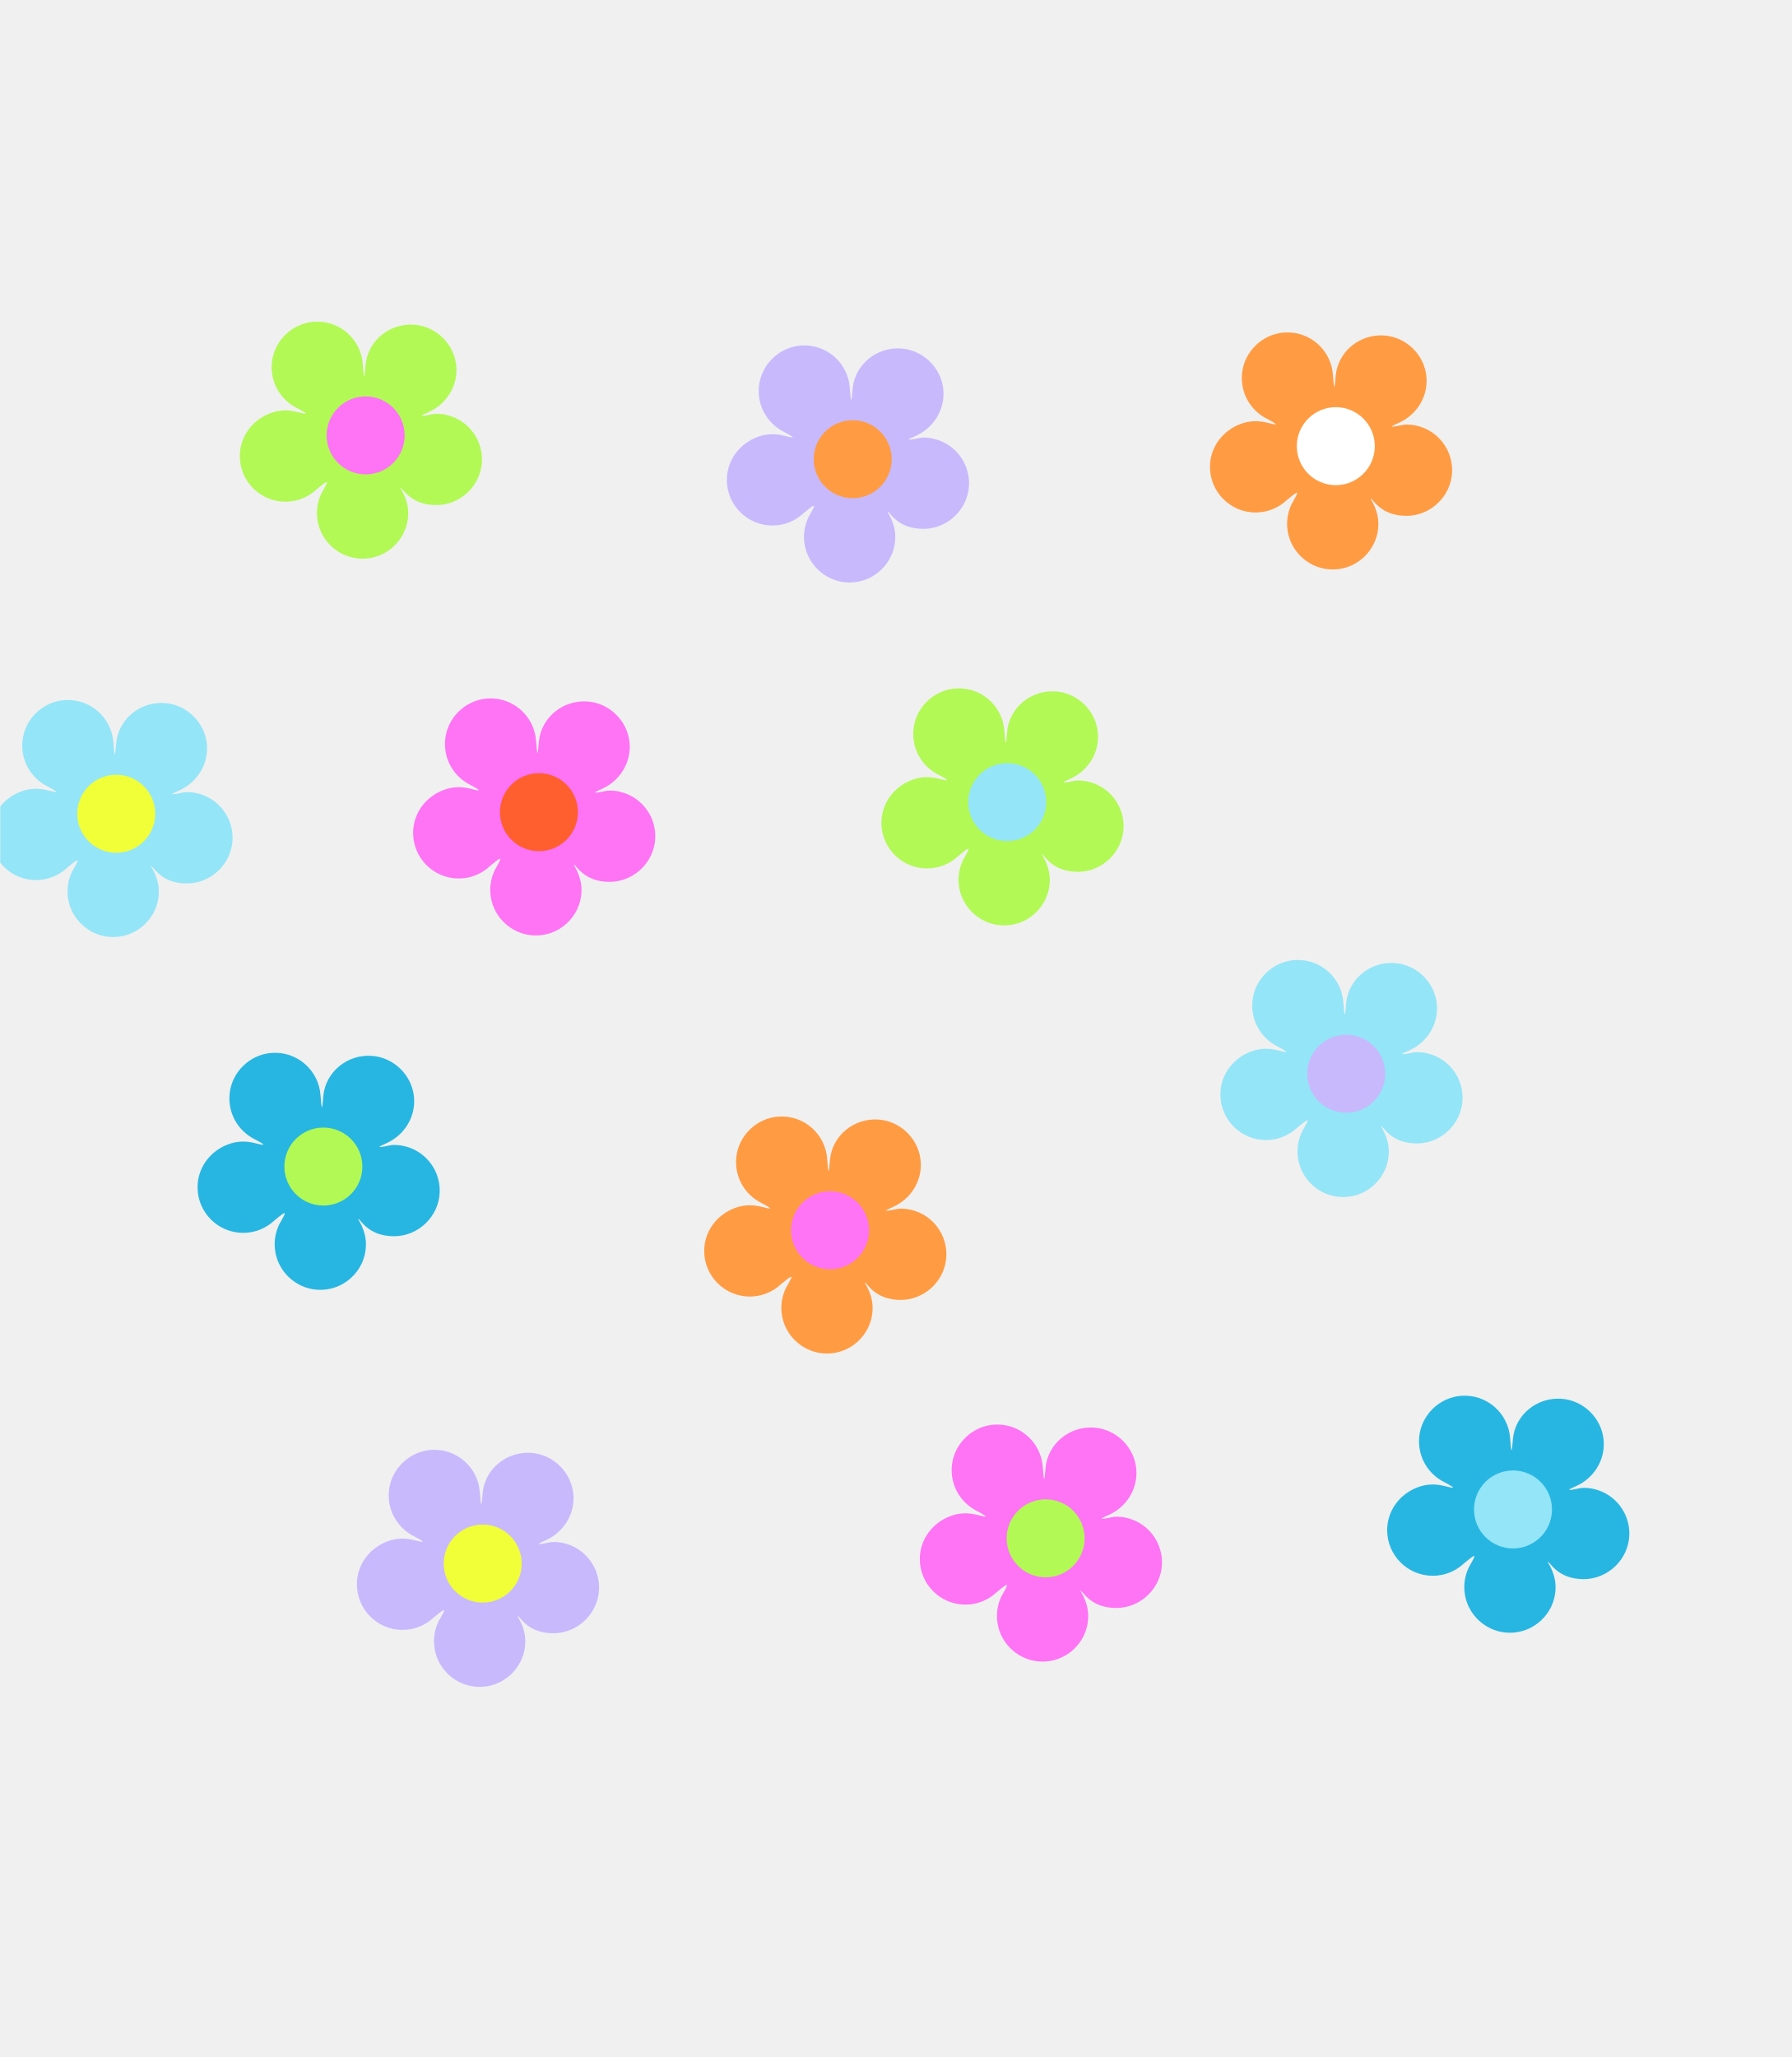
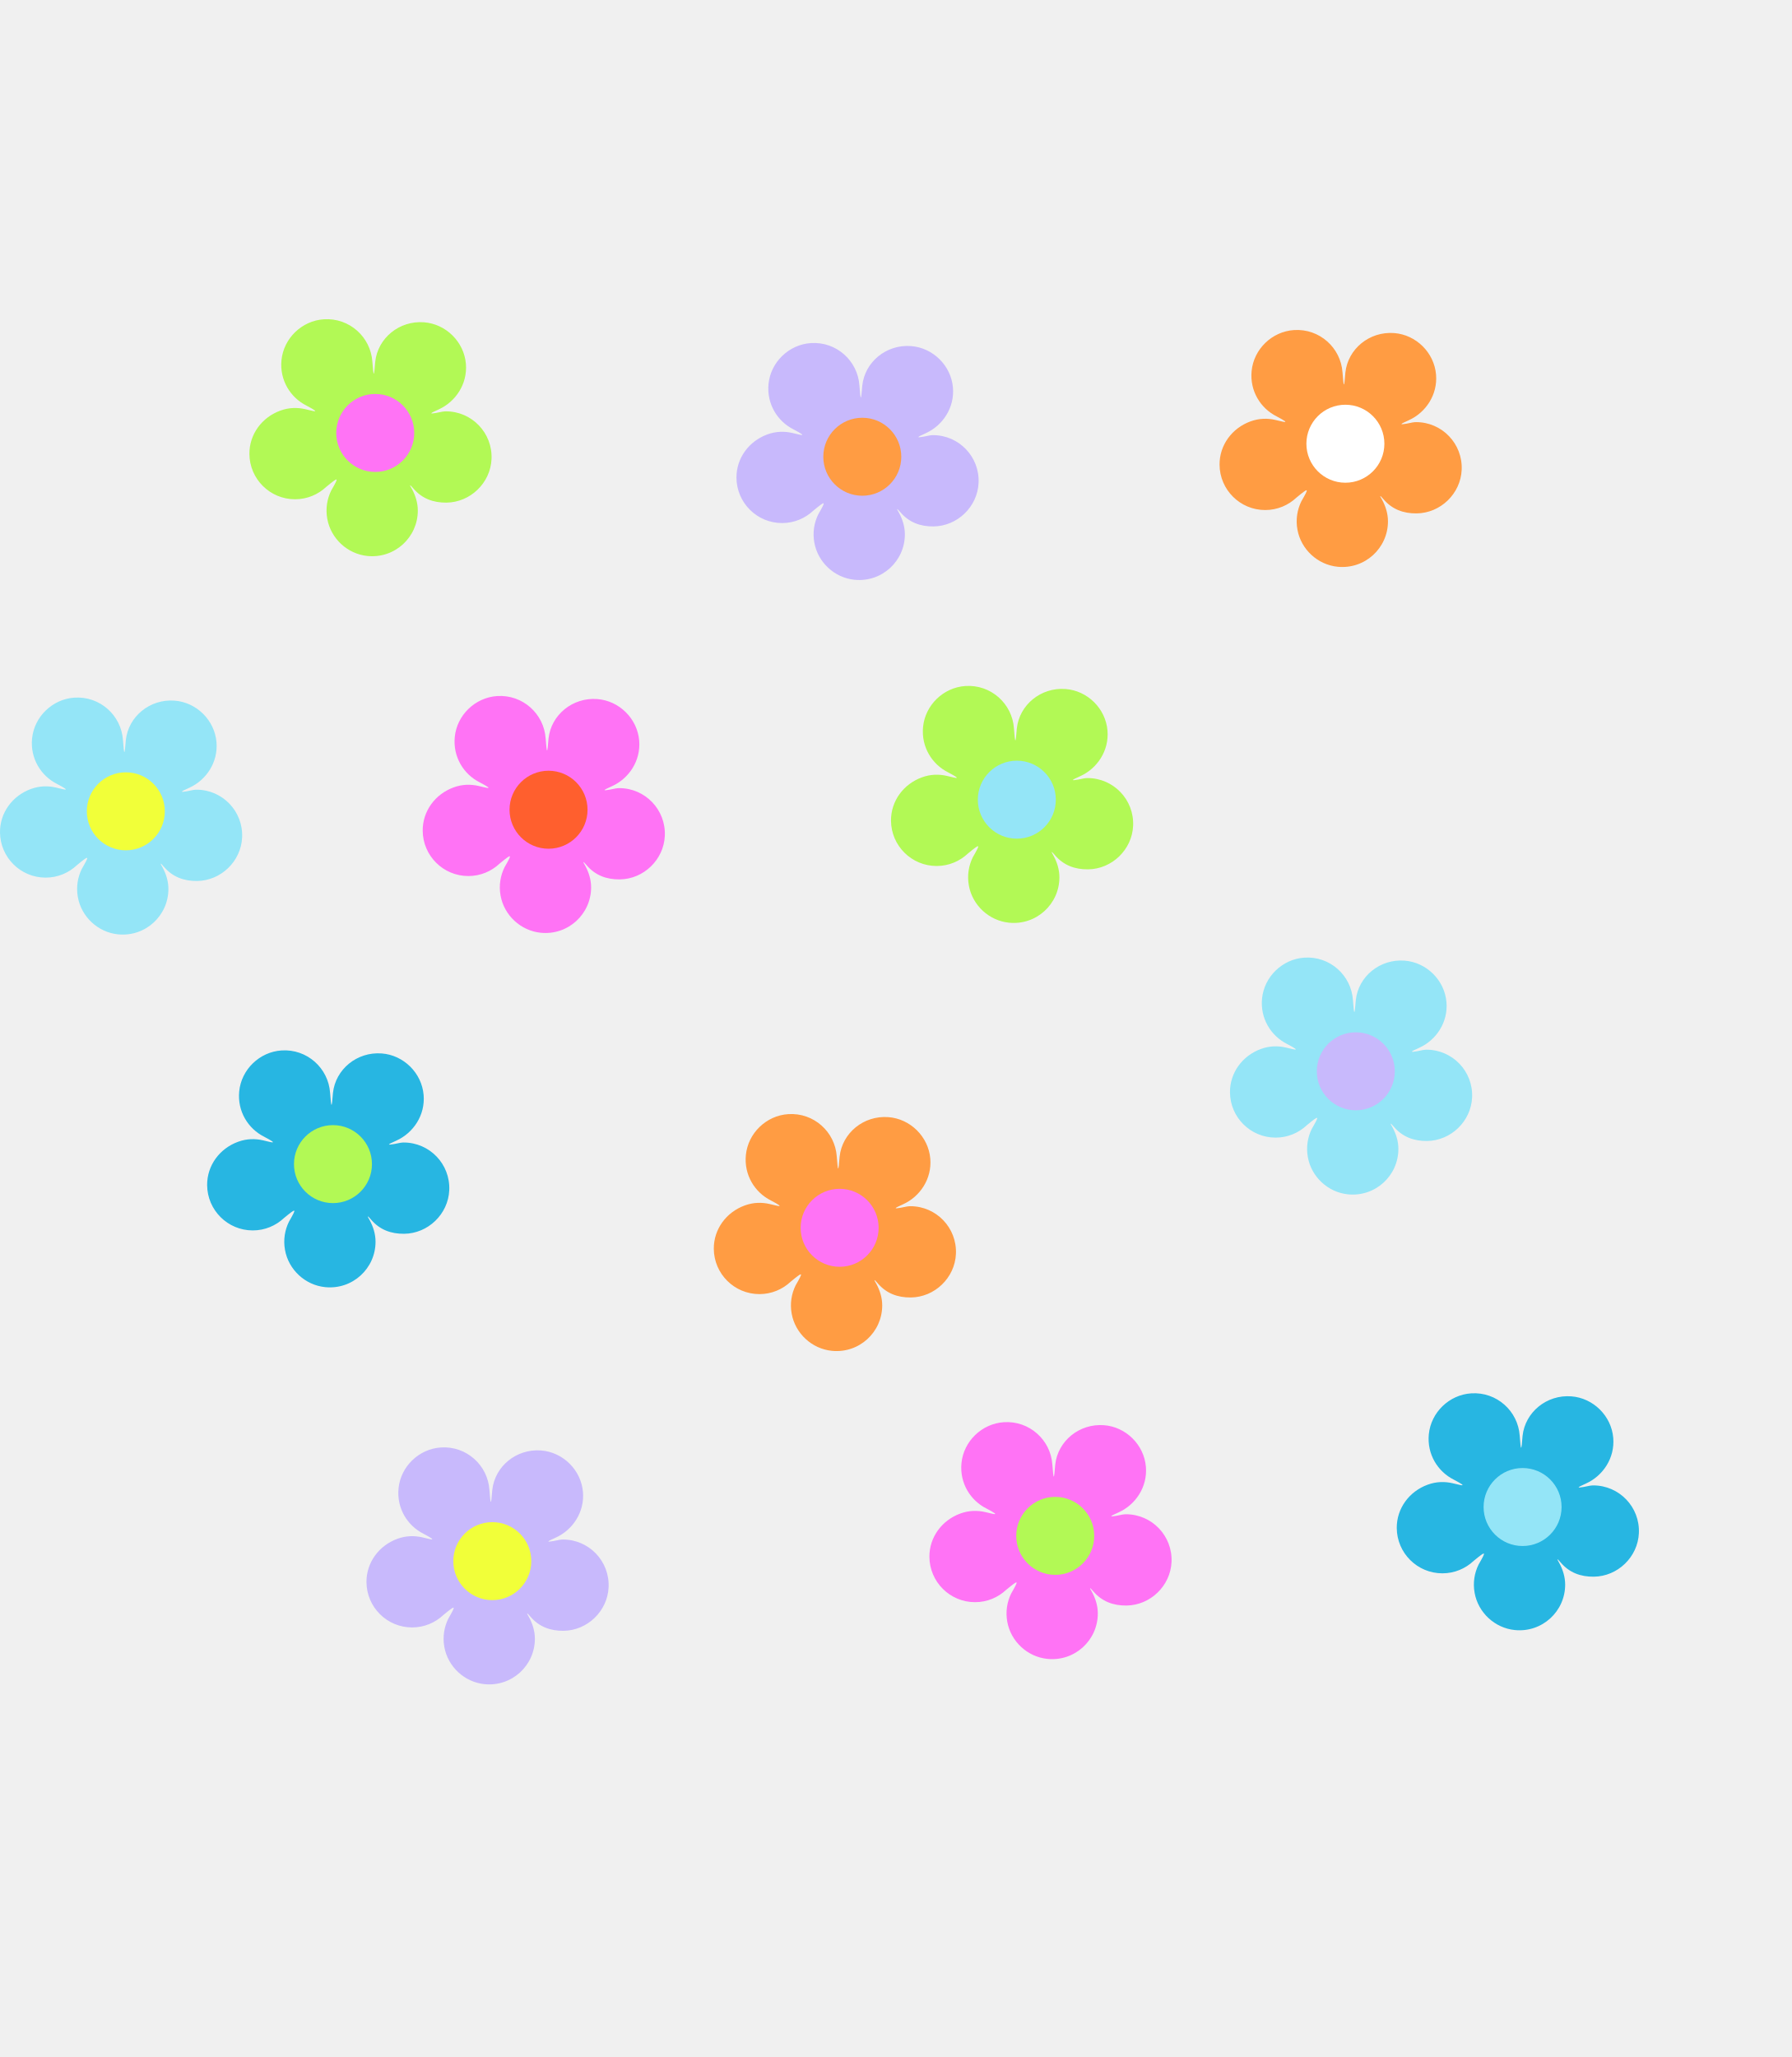
<svg xmlns="http://www.w3.org/2000/svg" width="100%" height="100%" viewBox="0 0 674 774" version="1.1" xml:space="preserve" style="fill-rule:evenodd;clip-rule:evenodd;stroke-linejoin:round;stroke-miterlimit:2;">
-   <g transform="matrix(1,0,0,1,-2243,-7)">
-     <g id="Page-3" transform="matrix(1,0,0,1,2243.1,7.91964)">
+   <g transform="matrix(1,0,0,1,3.70922,0)">
+     <g id="Page-3">
      <rect x="0" y="0" width="673" height="773" style="fill:none;" />
-       <clipPath id="_clip1">
-         <rect x="0" y="0" width="673" height="773" />
-       </clipPath>
-       <g clip-path="url(#_clip1)">
+       <g>
        <g id="Calque-1">
          <g transform="matrix(1,0,0,1,148.185,450.089)">
            <path d="M0,-20.193C-0.757,-20.193 -1.612,-20.046 -3.615,-19.611C-6.248,-19.163 -6.263,-19.332 -2.734,-20.91C3.639,-23.795 8.147,-30.471 7.513,-38.056C6.819,-46.341 0.021,-53.079 -8.27,-53.704C-17.573,-54.404 -25.654,-47.723 -26.606,-38.846C-27.068,-32.933 -27.235,-32.84 -27.683,-38.874C-28.315,-48.175 -36.335,-55.45 -45.932,-54.834C-54.219,-54.3 -61.088,-47.671 -61.888,-39.405C-62.608,-31.96 -58.562,-25.39 -52.451,-22.339C-46.143,-19.024 -50.509,-20.512 -52.954,-21.015C-55.849,-21.674 -58.991,-21.678 -62.318,-20.465C-69.254,-17.938 -74.003,-11.543 -73.951,-4.161C-73.885,5.267 -66.222,12.89 -56.778,12.89C-52.219,12.89 -48.086,11.101 -45.011,8.202C-40.215,4.268 -40.189,4.392 -43.176,9.623C-44.704,12.749 -45.345,16.389 -44.651,20.242C-43.312,27.689 -37.049,33.483 -29.52,34.233C-19.243,35.257 -10.582,27.214 -10.582,17.148C-10.582,14.199 -11.47,11.475 -12.776,9.048C-13.841,7.269 -13.715,7.128 -12.3,8.782C-9.036,12.634 -4.766,14.209 0.197,14.154C9.187,14.053 16.75,6.759 17.156,-2.222C17.601,-12.07 9.749,-20.193 0,-20.193" style="fill:rgb(39,182,226);fill-rule:nonzero;" />
          </g>
          <g transform="matrix(0,-1,-1,0,121.583,423.356)">
            <path d="M-14.673,-14.672C-22.777,-14.672 -29.345,-8.104 -29.345,0C-29.345,8.103 -22.777,14.673 -14.673,14.673C-6.569,14.673 0,8.103 0,0C0,-8.104 -6.569,-14.672 -14.673,-14.672" style="fill:rgb(178,249,85);fill-rule:nonzero;" />
          </g>
          <g transform="matrix(1,0,0,1,164.09,174.971)">
            <path d="M0,-20.192C-0.757,-20.192 -1.612,-20.045 -3.615,-19.611C-6.248,-19.163 -6.263,-19.331 -2.734,-20.909C3.639,-23.794 8.147,-30.47 7.513,-38.056C6.819,-46.34 0.021,-53.079 -8.27,-53.703C-17.573,-54.403 -25.654,-47.723 -26.606,-38.846C-27.068,-32.933 -27.235,-32.84 -27.683,-38.873C-28.315,-48.175 -36.335,-55.45 -45.932,-54.833C-54.219,-54.3 -61.088,-47.67 -61.888,-39.404C-62.608,-31.959 -58.562,-25.39 -52.451,-22.338C-46.143,-19.024 -50.509,-20.512 -52.954,-21.015C-55.849,-21.674 -58.991,-21.678 -62.318,-20.465C-69.253,-17.938 -74.003,-11.542 -73.951,-4.16C-73.885,5.268 -66.222,12.891 -56.778,12.891C-52.219,12.891 -48.085,11.101 -45.011,8.203C-40.215,4.268 -40.189,4.392 -43.176,9.624C-44.704,12.75 -45.345,16.39 -44.651,20.242C-43.312,27.689 -37.049,33.483 -29.52,34.234C-19.243,35.258 -10.582,27.214 -10.582,17.148C-10.582,14.199 -11.47,11.475 -12.776,9.048C-13.841,7.269 -13.715,7.129 -12.3,8.782C-9.036,12.634 -4.766,14.21 0.197,14.154C9.187,14.053 16.75,6.759 17.156,-2.222C17.601,-12.069 9.749,-20.192 0,-20.192" style="fill:rgb(178,249,85);fill-rule:nonzero;" />
          </g>
          <g transform="matrix(0,-1,-1,0,137.487,148.239)">
            <path d="M-14.673,-14.673C-22.776,-14.673 -29.345,-8.105 -29.345,-0C-29.345,8.102 -22.776,14.673 -14.673,14.673C-6.569,14.673 -0,8.102 -0,-0C-0,-8.105 -6.569,-14.673 -14.673,-14.673" style="fill:rgb(255,115,245);fill-rule:nonzero;" />
          </g>
          <g transform="matrix(1,0,0,1,529.147,179.026)">
            <path d="M0,-20.193C-0.757,-20.193 -1.612,-20.046 -3.615,-19.611C-6.248,-19.163 -6.263,-19.331 -2.734,-20.909C3.639,-23.794 8.147,-30.471 7.513,-38.057C6.819,-46.341 0.021,-53.079 -8.27,-53.703C-17.573,-54.404 -25.654,-47.723 -26.606,-38.847C-27.068,-32.934 -27.235,-32.84 -27.683,-38.874C-28.315,-48.176 -36.335,-55.45 -45.932,-54.833C-54.219,-54.301 -61.088,-47.671 -61.888,-39.405C-62.608,-31.959 -58.562,-25.391 -52.451,-22.339C-46.143,-19.025 -50.509,-20.513 -52.954,-21.016C-55.849,-21.675 -58.991,-21.678 -62.318,-20.466C-69.253,-17.938 -74.003,-11.543 -73.951,-4.161C-73.885,5.267 -66.222,12.89 -56.778,12.89C-52.219,12.89 -48.085,11.1 -45.011,8.202C-40.215,4.267 -40.189,4.391 -43.176,9.623C-44.704,12.749 -45.345,16.39 -44.651,20.242C-43.312,27.688 -37.049,33.482 -29.52,34.233C-19.243,35.257 -10.582,27.214 -10.582,17.147C-10.582,14.198 -11.47,11.474 -12.776,9.048C-13.841,7.269 -13.715,7.129 -12.3,8.782C-9.036,12.634 -4.766,14.209 0.197,14.154C9.187,14.053 16.75,6.759 17.156,-2.222C17.601,-12.069 9.749,-20.193 0,-20.193" style="fill:rgb(255,156,67);fill-rule:nonzero;" />
          </g>
          <g transform="matrix(0,-1,-1,0,502.545,152.292)">
            <path d="M-14.673,-14.672C-22.776,-14.672 -29.345,-8.104 -29.345,0C-29.345,8.103 -22.776,14.673 -14.673,14.673C-6.569,14.673 0,8.103 0,0C0,-8.104 -6.569,-14.672 -14.673,-14.672" style="fill:white;fill-rule:nonzero;" />
          </g>
          <g transform="matrix(1,0,0,1,419.967,589.971)">
            <path d="M0,-20.193C-0.758,-20.193 -1.613,-20.046 -3.616,-19.611C-6.249,-19.163 -6.264,-19.332 -2.735,-20.91C3.638,-23.795 8.146,-30.471 7.512,-38.056C6.818,-46.34 0.02,-53.079 -8.27,-53.704C-17.574,-54.404 -25.655,-47.723 -26.607,-38.846C-27.068,-32.933 -27.236,-32.84 -27.684,-38.874C-28.316,-48.175 -36.335,-55.45 -45.933,-54.834C-54.22,-54.3 -61.089,-47.671 -61.889,-39.405C-62.609,-31.96 -58.563,-25.39 -52.452,-22.339C-46.144,-19.024 -50.51,-20.512 -52.955,-21.015C-55.85,-21.674 -58.992,-21.678 -62.319,-20.465C-69.254,-17.938 -74.004,-11.543 -73.952,-4.161C-73.886,5.267 -66.223,12.89 -56.778,12.89C-52.22,12.89 -48.086,11.101 -45.012,8.202C-40.215,4.268 -40.19,4.392 -43.177,9.623C-44.705,12.749 -45.346,16.389 -44.652,20.242C-43.313,27.689 -37.05,33.483 -29.521,34.233C-19.244,35.257 -10.583,27.214 -10.583,17.148C-10.583,14.199 -11.471,11.475 -12.776,9.048C-13.842,7.269 -13.715,7.129 -12.301,8.782C-9.037,12.634 -4.767,14.209 0.196,14.154C9.186,14.053 16.749,6.759 17.155,-2.222C17.601,-12.07 9.748,-20.193 0,-20.193" style="fill:rgb(255,115,245);fill-rule:nonzero;" />
          </g>
          <g transform="matrix(0,-1,-1,0,393.363,563.238)">
            <path d="M-14.673,-14.672C-22.777,-14.672 -29.345,-8.104 -29.345,0C-29.345,8.103 -22.777,14.673 -14.673,14.673C-6.569,14.673 0,8.103 0,0C0,-8.104 -6.569,-14.672 -14.673,-14.672" style="fill:rgb(178,249,85);fill-rule:nonzero;" />
          </g>
          <g transform="matrix(1,0,0,1,229.301,316.743)">
            <path d="M0,-20.192C-0.758,-20.192 -1.612,-20.045 -3.616,-19.611C-6.249,-19.163 -6.264,-19.331 -2.735,-20.909C3.638,-23.794 8.146,-30.47 7.512,-38.056C6.819,-46.34 0.02,-53.079 -8.27,-53.703C-17.574,-54.404 -25.654,-47.723 -26.606,-38.846C-27.068,-32.933 -27.236,-32.84 -27.684,-38.874C-28.316,-48.175 -36.335,-55.45 -45.933,-54.833C-54.22,-54.3 -61.089,-47.67 -61.889,-39.404C-62.609,-31.959 -58.563,-25.39 -52.452,-22.338C-46.144,-19.024 -50.509,-20.512 -52.955,-21.015C-55.85,-21.674 -58.992,-21.678 -62.318,-20.465C-69.254,-17.938 -74.004,-11.542 -73.952,-4.161C-73.886,5.267 -66.223,12.89 -56.778,12.89C-52.219,12.89 -48.086,11.101 -45.012,8.202C-40.215,4.268 -40.19,4.392 -43.177,9.624C-44.705,12.75 -45.345,16.39 -44.652,20.242C-43.313,27.689 -37.05,33.483 -29.521,34.233C-19.244,35.258 -10.583,27.214 -10.583,17.148C-10.583,14.199 -11.471,11.475 -12.776,9.048C-13.841,7.269 -13.715,7.129 -12.301,8.782C-9.037,12.634 -4.767,14.21 0.196,14.154C9.186,14.053 16.75,6.759 17.155,-2.222C17.601,-12.069 9.749,-20.192 0,-20.192" style="fill:rgb(255,115,245);fill-rule:nonzero;" />
          </g>
          <g transform="matrix(0,-1,-1,0,202.697,290.01)">
            <path d="M-14.673,-14.673C-22.776,-14.673 -29.345,-8.104 -29.345,0C-29.345,8.103 -22.776,14.673 -14.673,14.673C-6.569,14.673 -0.001,8.103 -0.001,0C-0.001,-8.104 -6.569,-14.673 -14.673,-14.673" style="fill:rgb(255,95,46);fill-rule:nonzero;" />
          </g>
          <g transform="matrix(1,0,0,1,595.826,579.114)">
            <path d="M0,-20.191C-0.758,-20.191 -1.612,-20.045 -3.615,-19.61C-6.249,-19.162 -6.263,-19.33 -2.734,-20.908C3.639,-23.793 8.147,-30.469 7.513,-38.055C6.819,-46.339 0.021,-53.078 -8.27,-53.702C-17.574,-54.403 -25.654,-47.722 -26.606,-38.845C-27.068,-32.932 -27.235,-32.839 -27.683,-38.873C-28.316,-48.174 -36.335,-55.449 -45.932,-54.832C-54.219,-54.299 -61.089,-47.67 -61.889,-39.403C-62.608,-31.958 -58.562,-25.389 -52.451,-22.337C-46.143,-19.023 -50.509,-20.511 -52.954,-21.014C-55.849,-21.673 -58.991,-21.677 -62.318,-20.464C-69.254,-17.937 -74.003,-11.541 -73.951,-4.16C-73.886,5.269 -66.222,12.891 -56.778,12.891C-52.219,12.891 -48.086,11.102 -45.011,8.204C-40.215,4.269 -40.189,4.393 -43.177,9.624C-44.705,12.75 -45.345,16.391 -44.651,20.243C-43.312,27.69 -37.05,33.484 -29.521,34.235C-19.243,35.258 -10.583,27.215 -10.583,17.149C-10.583,14.2 -11.471,11.476 -12.776,9.049C-13.841,7.27 -13.715,7.13 -12.3,8.783C-9.036,12.635 -4.767,14.21 0.196,14.155C9.187,14.054 16.75,6.76 17.156,-2.221C17.601,-12.068 9.749,-20.191 0,-20.191" style="fill:rgb(39,182,226);fill-rule:nonzero;" />
          </g>
          <g transform="matrix(0,-1,-1,0,569.222,552.383)">
            <path d="M-14.672,-14.673C-22.776,-14.673 -29.345,-8.104 -29.345,0C-29.345,8.102 -22.776,14.672 -14.672,14.672C-6.568,14.672 0,8.102 0,0C0,-8.104 -6.568,-14.673 -14.672,-14.673" style="fill:rgb(148,229,247);fill-rule:nonzero;" />
          </g>
          <g transform="matrix(1,0,0,1,338.839,474.053)">
            <path d="M0,-20.192C-0.758,-20.192 -1.612,-20.045 -3.615,-19.611C-6.249,-19.163 -6.263,-19.331 -2.734,-20.909C3.639,-23.794 8.147,-30.47 7.513,-38.056C6.819,-46.34 0.021,-53.079 -8.27,-53.703C-17.573,-54.404 -25.654,-47.723 -26.606,-38.846C-27.068,-32.933 -27.235,-32.839 -27.683,-38.874C-28.315,-48.175 -36.335,-55.45 -45.932,-54.833C-54.219,-54.3 -61.088,-47.67 -61.889,-39.404C-62.608,-31.959 -58.562,-25.39 -52.451,-22.338C-46.143,-19.024 -50.509,-20.512 -52.954,-21.015C-55.849,-21.674 -58.991,-21.677 -62.318,-20.465C-69.254,-17.938 -74.003,-11.542 -73.951,-4.161C-73.885,5.268 -66.222,12.89 -56.778,12.89C-52.219,12.89 -48.086,11.101 -45.011,8.203C-40.215,4.268 -40.189,4.392 -43.176,9.624C-44.705,12.75 -45.345,16.39 -44.651,20.243C-43.312,27.689 -37.05,33.483 -29.521,34.234C-19.243,35.258 -10.583,27.214 -10.583,17.148C-10.583,14.199 -11.471,11.475 -12.776,9.048C-13.841,7.27 -13.715,7.129 -12.3,8.783C-9.036,12.634 -4.767,14.21 0.196,14.155C9.187,14.053 16.75,6.759 17.156,-2.222C17.601,-12.069 9.749,-20.192 0,-20.192" style="fill:rgb(255,156,67);fill-rule:nonzero;" />
          </g>
          <g transform="matrix(0,-1,-1,0,312.235,447.321)">
            <path d="M-14.672,-14.673C-22.776,-14.673 -29.345,-8.104 -29.345,-0.001C-29.345,8.102 -22.776,14.672 -14.672,14.672C-6.569,14.672 0,8.102 0,-0.001C0,-8.104 -6.569,-14.673 -14.672,-14.673" style="fill:rgb(255,115,245);fill-rule:nonzero;" />
          </g>
          <g transform="matrix(1,0,0,1,405.515,312.96)">
            <path d="M0,-20.192C-0.758,-20.192 -1.612,-20.045 -3.615,-19.611C-6.249,-19.163 -6.263,-19.331 -2.734,-20.909C3.639,-23.794 8.146,-30.47 7.513,-38.056C6.819,-46.34 0.021,-53.079 -8.27,-53.703C-17.574,-54.403 -25.654,-47.723 -26.606,-38.846C-27.068,-32.933 -27.235,-32.84 -27.684,-38.873C-28.316,-48.175 -36.335,-55.45 -45.932,-54.833C-54.22,-54.3 -61.089,-47.67 -61.889,-39.404C-62.609,-31.959 -58.562,-25.39 -52.452,-22.338C-46.144,-19.024 -50.509,-20.512 -52.954,-21.015C-55.849,-21.674 -58.992,-21.678 -62.318,-20.465C-69.254,-17.938 -74.003,-11.542 -73.951,-4.16C-73.886,5.268 -66.222,12.891 -56.778,12.891C-52.219,12.891 -48.086,11.101 -45.011,8.203C-40.215,4.268 -40.19,4.392 -43.177,9.624C-44.705,12.75 -45.345,16.39 -44.651,20.242C-43.312,27.689 -37.05,33.483 -29.521,34.234C-19.244,35.258 -10.583,27.214 -10.583,17.148C-10.583,14.199 -11.471,11.475 -12.776,9.048C-13.841,7.269 -13.715,7.129 -12.3,8.782C-9.036,12.634 -4.767,14.21 0.196,14.154C9.187,14.053 16.75,6.759 17.155,-2.222C17.601,-12.069 9.749,-20.192 0,-20.192" style="fill:rgb(178,249,85);fill-rule:nonzero;" />
          </g>
          <g transform="matrix(0,-1,-1,0,378.911,286.228)">
            <path d="M-14.673,-14.673C-22.776,-14.673 -29.345,-8.104 -29.345,0.001C-29.345,8.104 -22.776,14.673 -14.673,14.673C-6.569,14.673 -0,8.104 -0,0.001C-0,-8.104 -6.569,-14.673 -14.673,-14.673" style="fill:rgb(148,229,247);fill-rule:nonzero;" />
          </g>
          <g transform="matrix(1,0,0,1,533.069,415.168)">
            <path d="M0,-20.193C-0.758,-20.193 -1.612,-20.046 -3.615,-19.611C-6.249,-19.164 -6.263,-19.332 -2.734,-20.91C3.639,-23.795 8.147,-30.471 7.513,-38.056C6.819,-46.341 0.021,-53.079 -8.27,-53.703C-17.574,-54.404 -25.654,-47.723 -26.606,-38.847C-27.068,-32.933 -27.235,-32.84 -27.684,-38.874C-28.316,-48.176 -36.335,-55.45 -45.932,-54.833C-54.22,-54.3 -61.089,-47.671 -61.889,-39.405C-62.608,-31.96 -58.562,-25.39 -52.451,-22.339C-46.144,-19.024 -50.509,-20.512 -52.954,-21.015C-55.849,-21.674 -58.992,-21.678 -62.318,-20.466C-69.254,-17.938 -74.003,-11.543 -73.951,-4.161C-73.886,5.267 -66.222,12.89 -56.778,12.89C-52.219,12.89 -48.086,11.101 -45.011,8.202C-40.215,4.267 -40.19,4.391 -43.177,9.623C-44.705,12.749 -45.345,16.389 -44.651,20.242C-43.312,27.689 -37.05,33.483 -29.521,34.233C-19.244,35.257 -10.583,27.213 -10.583,17.147C-10.583,14.199 -11.471,11.475 -12.776,9.048C-13.841,7.269 -13.715,7.128 -12.3,8.782C-9.036,12.633 -4.767,14.209 0.196,14.154C9.187,14.053 16.75,6.759 17.155,-2.222C17.601,-12.07 9.749,-20.193 0,-20.193" style="fill:rgb(148,229,247);fill-rule:nonzero;" />
          </g>
          <g transform="matrix(0,-1,-1,0,506.467,388.434)">
            <path d="M-14.673,-14.672C-22.777,-14.672 -29.345,-8.103 -29.345,0.001C-29.345,8.103 -22.777,14.673 -14.673,14.673C-6.569,14.673 0,8.103 0,0.001C0,-8.103 -6.569,-14.672 -14.673,-14.672" style="fill:rgb(200,185,252);fill-rule:nonzero;" />
          </g>
          <g transform="matrix(1,0,0,1,70.2422,317.338)">
            <path d="M0,-20.193C-0.758,-20.193 -1.612,-20.046 -3.615,-19.611C-6.249,-19.163 -6.263,-19.332 -2.734,-20.91C3.639,-23.795 8.147,-30.471 7.513,-38.057C6.819,-46.341 0.021,-53.079 -8.27,-53.704C-17.574,-54.404 -25.654,-47.724 -26.606,-38.847C-27.068,-32.934 -27.235,-32.841 -27.684,-38.874C-28.316,-48.176 -36.335,-55.45 -45.932,-54.834C-54.219,-54.301 -61.089,-47.671 -61.889,-39.405C-62.608,-31.96 -58.562,-25.391 -52.451,-22.339C-46.144,-19.025 -50.509,-20.513 -52.954,-21.016C-55.849,-21.675 -58.991,-21.679 -62.318,-20.466C-69.254,-17.939 -74.003,-11.543 -73.951,-4.161C-73.886,5.267 -66.222,12.89 -56.778,12.89C-52.219,12.89 -48.086,11.1 -45.011,8.202C-40.215,4.267 -40.189,4.391 -43.177,9.623C-44.705,12.749 -45.345,16.389 -44.651,20.241C-43.312,27.688 -37.05,33.482 -29.521,34.233C-19.243,35.257 -10.583,27.214 -10.583,17.147C-10.583,14.198 -11.471,11.474 -12.776,9.048C-13.841,7.268 -13.715,7.128 -12.3,8.782C-9.036,12.634 -4.767,14.209 0.196,14.154C9.187,14.053 16.75,6.759 17.156,-2.223C17.601,-12.07 9.749,-20.193 0,-20.193" style="fill:rgb(148,229,247);fill-rule:nonzero;" />
          </g>
          <g transform="matrix(0,-1,-1,0,43.639,290.605)">
            <path d="M-14.673,-14.673C-22.776,-14.673 -29.345,-8.104 -29.345,0.001C-29.345,8.102 -22.776,14.673 -14.673,14.673C-6.569,14.673 -0,8.102 -0,0.001C-0,-8.104 -6.569,-14.673 -14.673,-14.673" style="fill:rgb(241,255,57);fill-rule:nonzero;" />
          </g>
          <g transform="matrix(1,0,0,1,347.364,183.925)">
            <path d="M0,-20.193C-0.758,-20.193 -1.612,-20.046 -3.615,-19.611C-6.248,-19.163 -6.263,-19.331 -2.734,-20.91C3.639,-23.794 8.147,-30.471 7.513,-38.057C6.819,-46.341 0.021,-53.079 -8.27,-53.704C-17.573,-54.404 -25.654,-47.724 -26.606,-38.847C-27.068,-32.934 -27.235,-32.841 -27.683,-38.874C-28.315,-48.176 -36.335,-55.45 -45.932,-54.834C-54.219,-54.301 -61.088,-47.671 -61.888,-39.405C-62.608,-31.959 -58.562,-25.391 -52.451,-22.339C-46.143,-19.025 -50.509,-20.513 -52.954,-21.016C-55.849,-21.675 -58.991,-21.678 -62.318,-20.466C-69.254,-17.939 -74.003,-11.543 -73.951,-4.161C-73.885,5.267 -66.222,12.89 -56.778,12.89C-52.219,12.89 -48.086,11.1 -45.011,8.202C-40.215,4.267 -40.189,4.391 -43.176,9.623C-44.705,12.749 -45.345,16.389 -44.651,20.242C-43.312,27.688 -37.05,33.482 -29.521,34.233C-19.243,35.257 -10.582,27.214 -10.582,17.147C-10.582,14.198 -11.471,11.474 -12.776,9.048C-13.841,7.269 -13.715,7.129 -12.3,8.782C-9.036,12.634 -4.766,14.209 0.197,14.154C9.187,14.053 16.75,6.759 17.156,-2.223C17.601,-12.069 9.749,-20.193 0,-20.193" style="fill:rgb(200,185,252);fill-rule:nonzero;" />
          </g>
          <g transform="matrix(0,-1,-1,0,320.761,157.192)">
            <path d="M-14.672,-14.673C-22.776,-14.673 -29.345,-8.105 -29.345,-0.001C-29.345,8.102 -22.776,14.672 -14.672,14.672C-6.569,14.672 0,8.102 0,-0.001C0,-8.105 -6.569,-14.673 -14.672,-14.673" style="fill:rgb(255,156,67);fill-rule:nonzero;" />
          </g>
          <g transform="matrix(1,0,0,1,208.141,599.477)">
            <path d="M0,-20.192C-0.757,-20.192 -1.612,-20.046 -3.615,-19.611C-6.248,-19.163 -6.263,-19.331 -2.734,-20.909C3.639,-23.794 8.147,-30.47 7.513,-38.056C6.819,-46.34 0.021,-53.079 -8.27,-53.703C-17.573,-54.404 -25.654,-47.723 -26.606,-38.846C-27.068,-32.933 -27.235,-32.84 -27.683,-38.874C-28.315,-48.175 -36.335,-55.45 -45.932,-54.833C-54.219,-54.3 -61.088,-47.671 -61.888,-39.404C-62.608,-31.959 -58.562,-25.39 -52.451,-22.338C-46.143,-19.024 -50.509,-20.512 -52.954,-21.015C-55.849,-21.674 -58.991,-21.678 -62.318,-20.465C-69.253,-17.938 -74.003,-11.542 -73.951,-4.161C-73.885,5.268 -66.222,12.89 -56.778,12.89C-52.219,12.89 -48.085,11.101 -45.011,8.203C-40.215,4.268 -40.189,4.392 -43.176,9.623C-44.704,12.749 -45.345,16.39 -44.651,20.242C-43.312,27.689 -37.049,33.483 -29.52,34.234C-19.243,35.258 -10.582,27.214 -10.582,17.148C-10.582,14.199 -11.47,11.475 -12.776,9.048C-13.841,7.269 -13.715,7.129 -12.3,8.782C-9.036,12.634 -4.766,14.209 0.197,14.154C9.187,14.053 16.75,6.759 17.156,-2.222C17.601,-12.069 9.749,-20.192 0,-20.192" style="fill:rgb(200,185,252);fill-rule:nonzero;" />
          </g>
          <g transform="matrix(0,-1,-1,0,181.537,572.745)">
            <path d="M-14.672,-14.673C-22.776,-14.673 -29.345,-8.105 -29.345,-0.001C-29.345,8.102 -22.776,14.672 -14.672,14.672C-6.568,14.672 0,8.102 0,-0.001C0,-8.105 -6.568,-14.673 -14.672,-14.673" style="fill:rgb(241,255,57);fill-rule:nonzero;" />
          </g>
        </g>
-         <g id="Calque1">
-                 </g>
      </g>
    </g>
  </g>
</svg>
